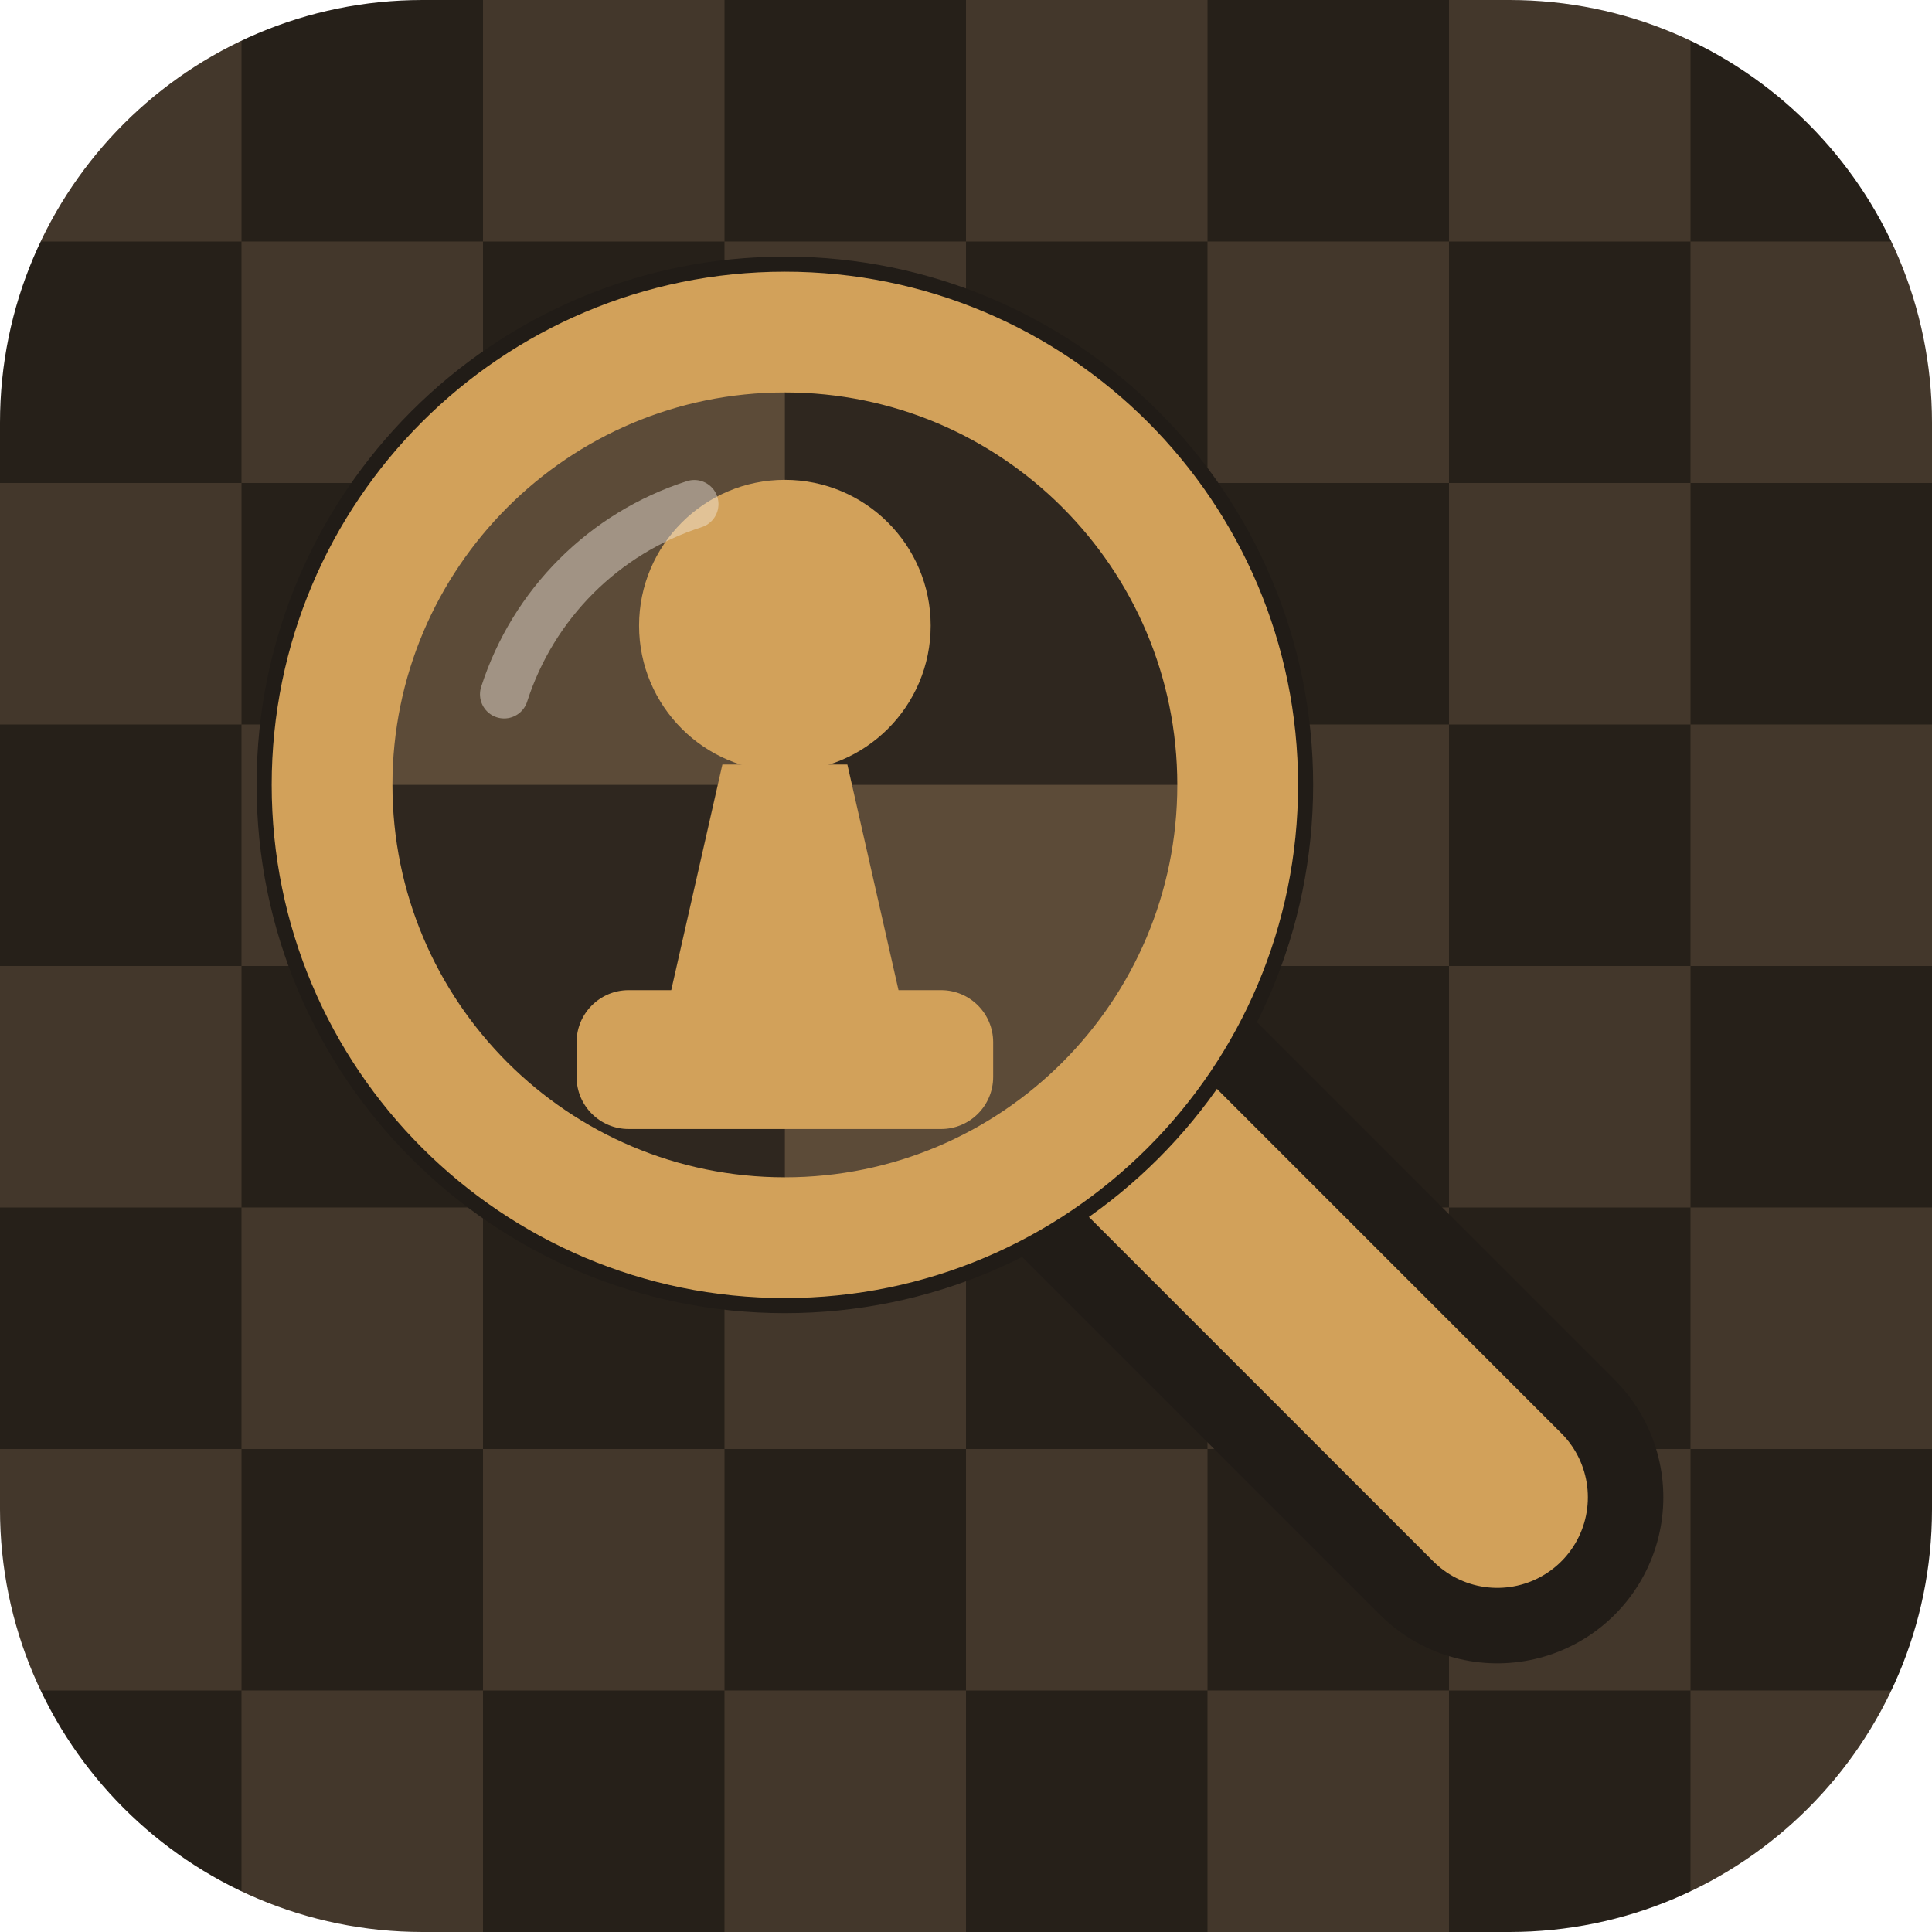
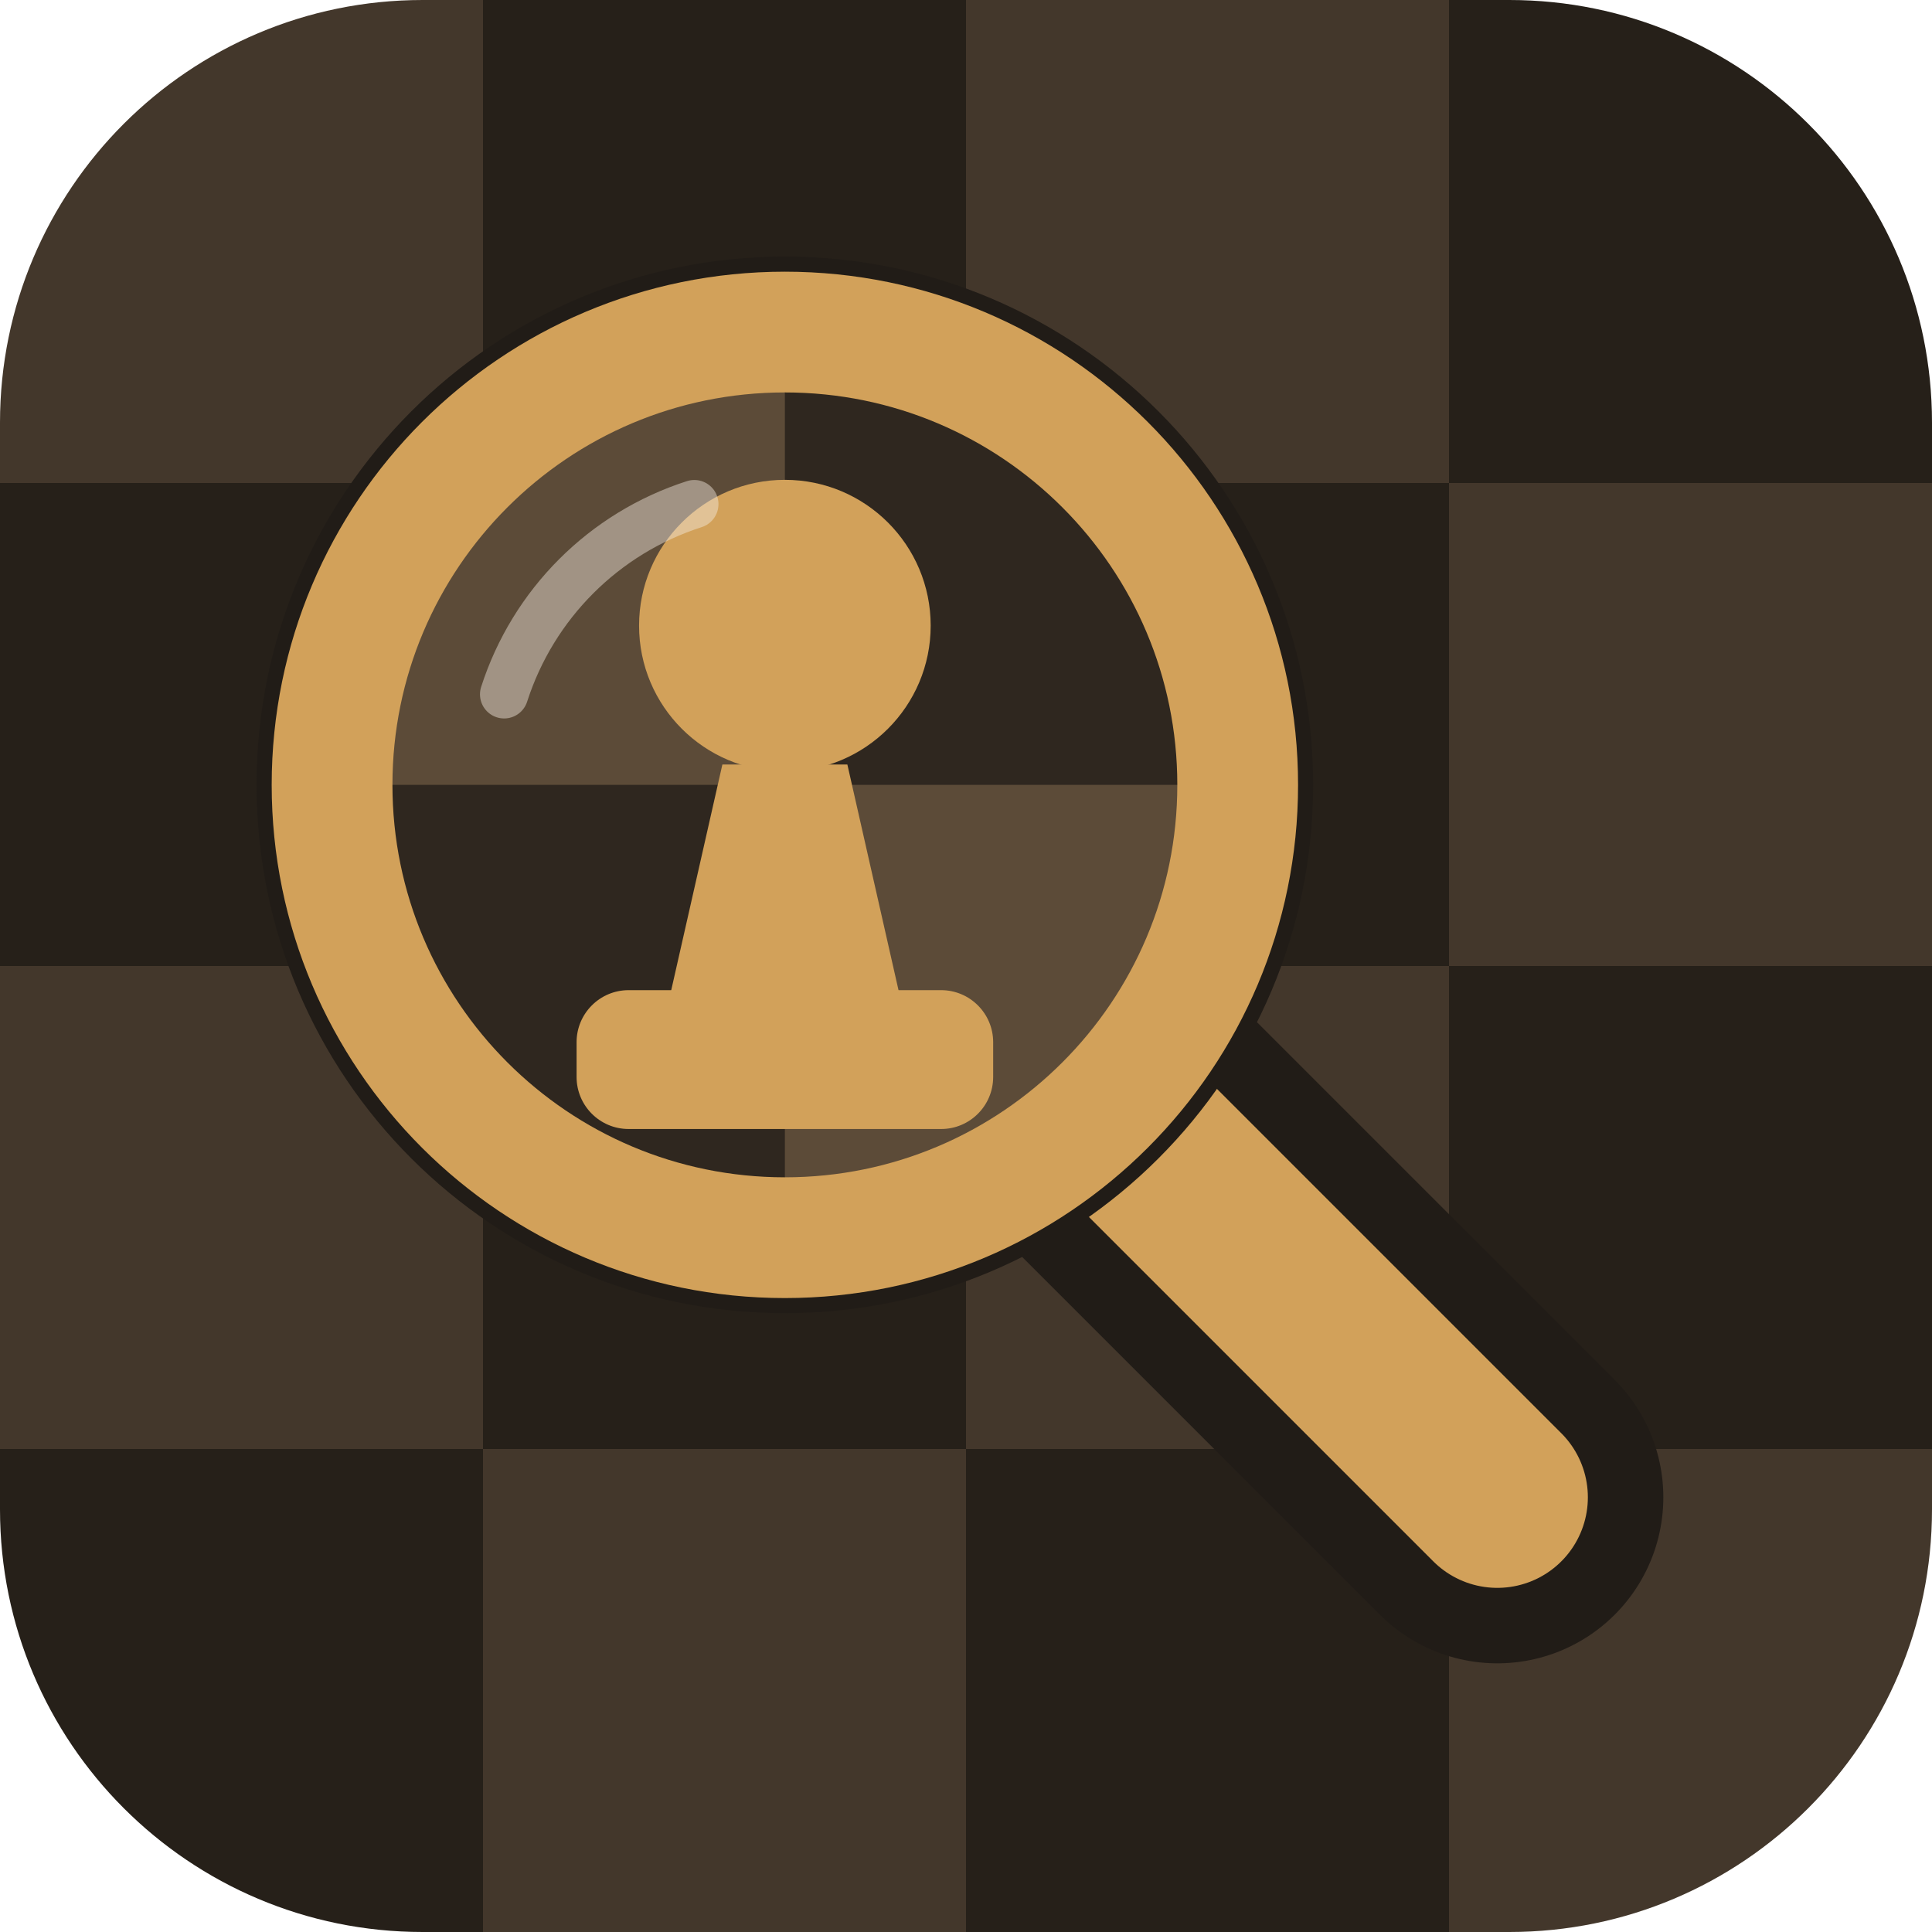
<svg xmlns="http://www.w3.org/2000/svg" viewBox="0 0 64 64">
  <defs>
    <clipPath id="tile">
      <rect width="64" height="64" rx="14" />
    </clipPath>
    <clipPath id="glass">
      <circle cx="26" cy="26" r="15" />
    </clipPath>
-     <pattern id="board" width="16" height="16" patternUnits="userSpaceOnUse">
-       <rect width="16" height="16" fill="#262019" />
-       <path d="M0 0h8v8H0zM8 8h8v8H8z" fill="#43372b" />
+     <pattern id="board" width="32" height="32" patternUnits="userSpaceOnUse">
+       <rect width="32" height="32" fill="#262019" />
+       <path d="M0 0h16v16H0zM16 16h16v16H16z" fill="#43372b" />
    </pattern>
  </defs>
  <g clip-path="url(#tile)">
    <rect width="64" height="64" fill="url(#board)" />
    <path d="M36.6 36.6l13 13" stroke="#211c17" stroke-width="11" stroke-linecap="round" />
    <path d="M36.6 36.6l13 13" stroke="#d2a15a" stroke-width="6" stroke-linecap="round" />
    <circle cx="26" cy="26" r="17.5" fill="#211c17" />
    <g clip-path="url(#glass)">
      <rect width="64" height="64" fill="#2f271f" />
-       <path d="M-2 -2h14v14h-14zM-2 26h14v14h-14zM12 12h14v14h-14zM12 40h14v14h-14zM26 -2h14v14h-14zM26 26h14v14h-14zM40 12h14v14h-14zM40 40h14v14h-14z" fill="#5c4b38" />
+       <path d="M4 4h22v22H4zM26 26h22v22H26z" fill="#5c4b38" />
      <g fill="#d2a15a" transform="translate(14.5 14.4) scale(1.15)">
        <circle cx="10" cy="5.5" r="4.2" />
        <path d="M6.5 17 8.2 9.5h3.6l1.7 7.5z" />
        <rect x="4" y="16" width="12" height="4" rx="1.5" />
      </g>
    </g>
    <circle cx="26" cy="26" r="15" fill="none" stroke="#d2a15a" stroke-width="4" />
    <path d="M16.7 23a9.75 9.75 0 0 1 6.3-6.3" fill="none" stroke="#f3ece0" stroke-width="1.6" stroke-linecap="round" opacity=".45" />
  </g>
</svg>
